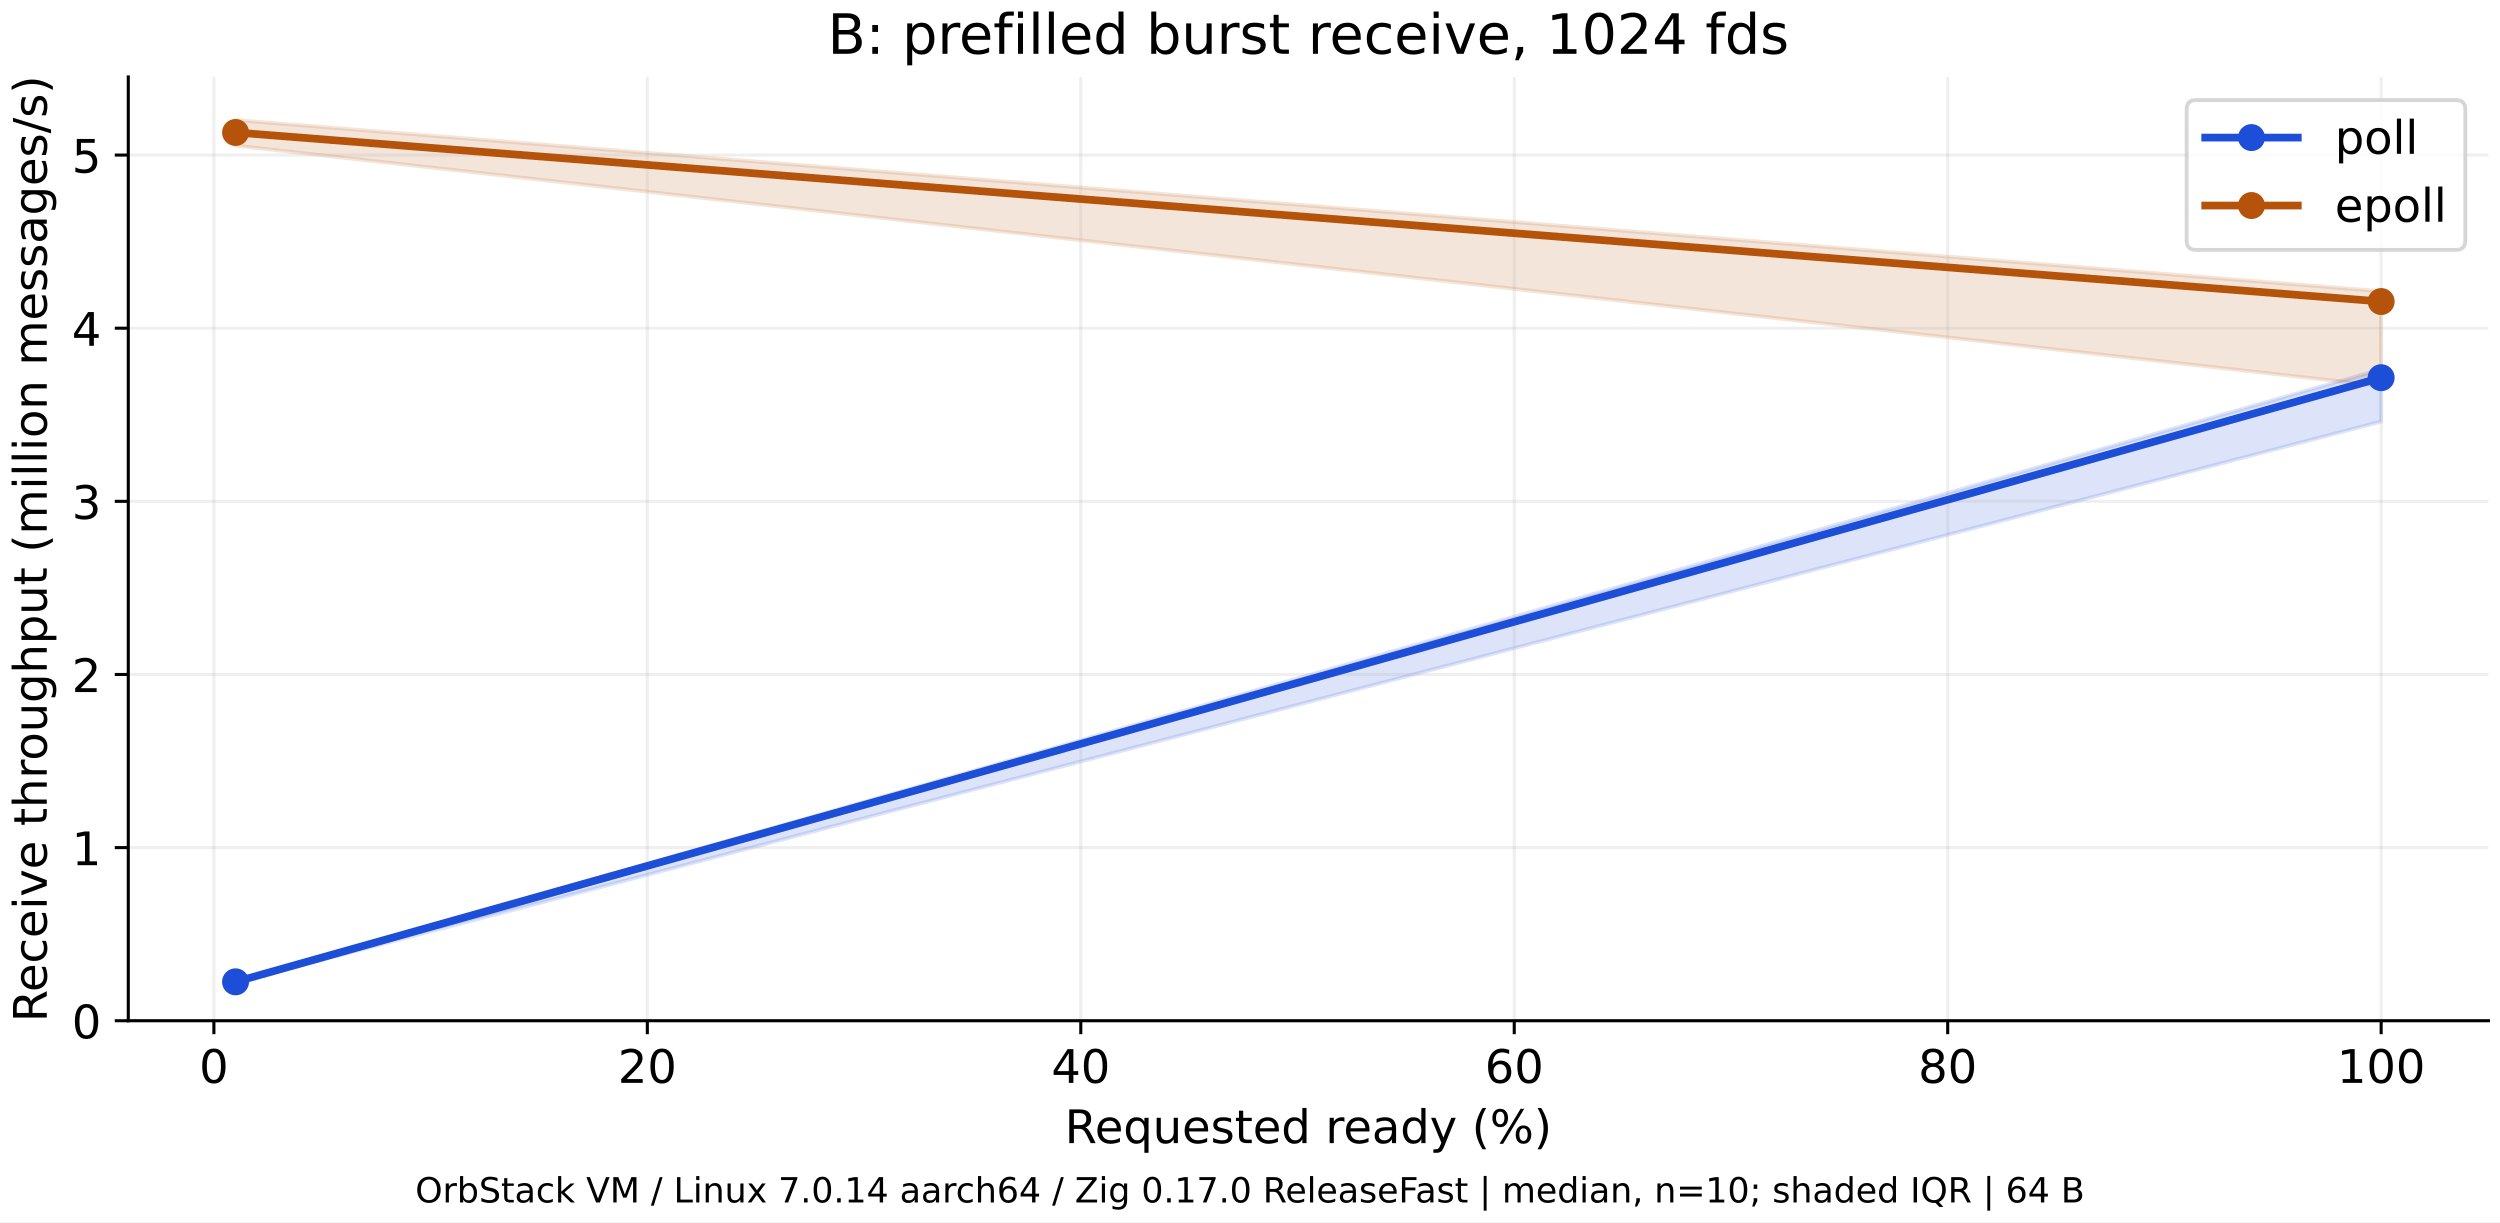
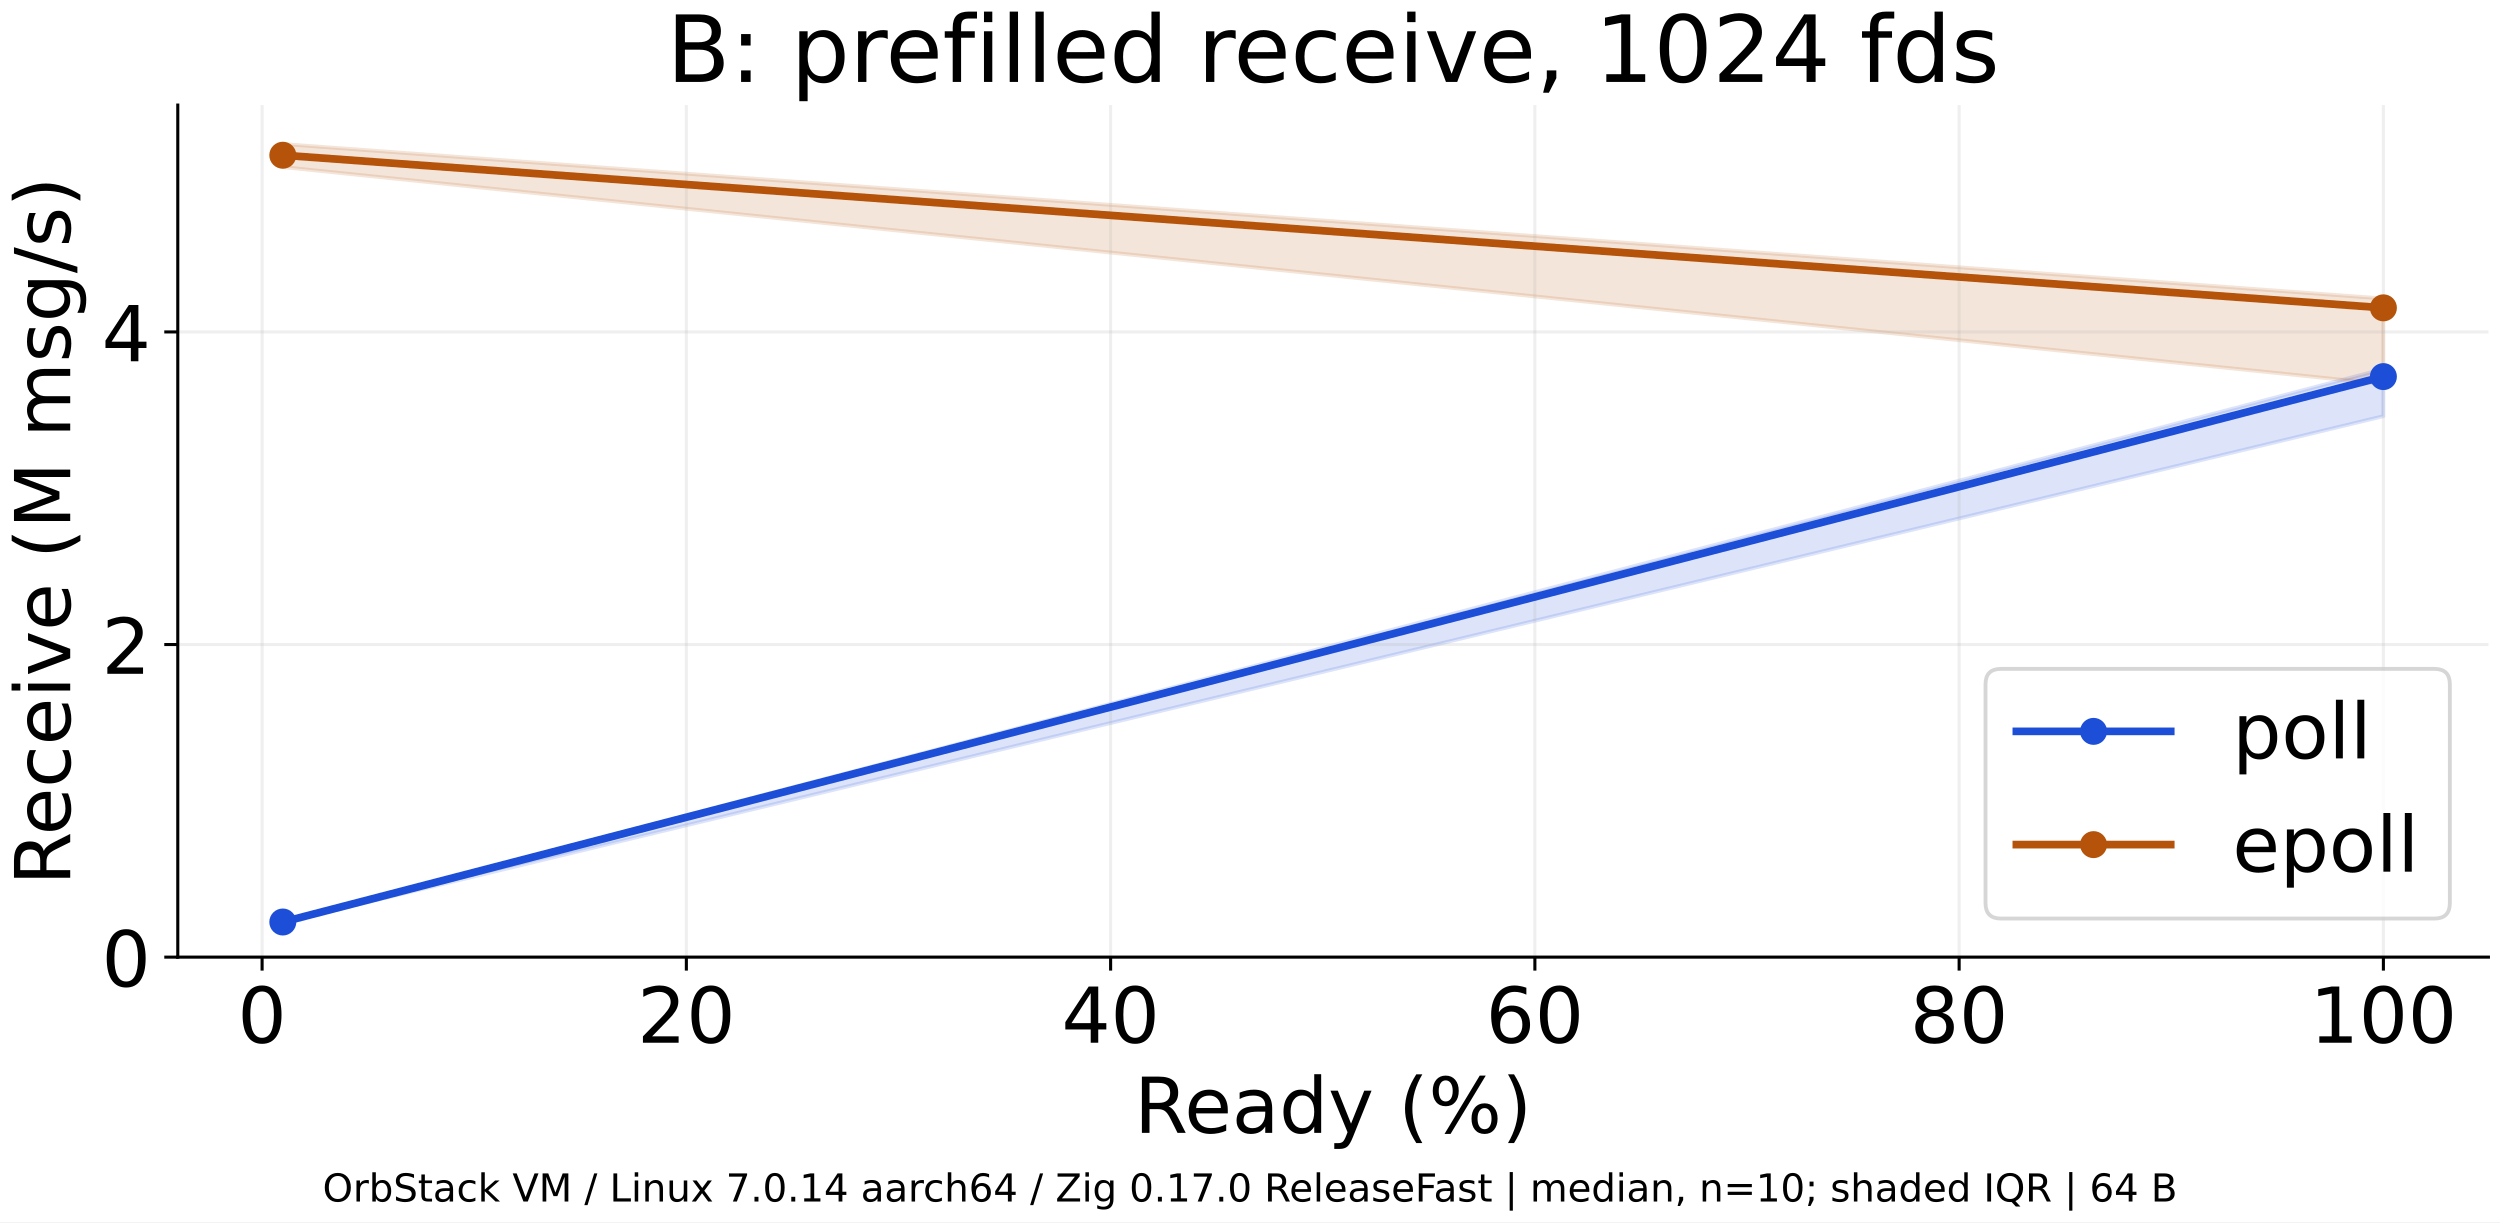
<svg xmlns="http://www.w3.org/2000/svg" xmlns:xlink="http://www.w3.org/1999/xlink" width="648pt" height="316.8pt" viewBox="0 0 648 316.8" version="1.1">
  <defs>
    <style type="text/css">*{stroke-linejoin: round; stroke-linecap: butt}</style>
  </defs>
  <g id="figure_1">
    <g id="patch_1">
      <path d="M 0 316.8  L 648 316.8  L 648 0  L 0 0  z " style="fill: #ffffff" />
    </g>
    <g id="axes_1">
      <g id="patch_2">
-         <path d="M 33.249 264.572  L 645 264.572  L 645 19.942  L 33.249 19.942  z " style="fill: #ffffff" />
+         <path d="M 46.081 248.087  L 645 248.087  L 645 27.236  L 46.081 27.236  z " style="fill: #ffffff" />
      </g>
      <g id="FillBetweenPolyCollection_1">
        <defs>
-           <path id="m38aec38a42" d="M 61.056 -62.485  L 61.056 -62.152  L 617.193 -207.541  L 617.193 -221.071  L 617.193 -221.071  L 61.056 -62.485  z " style="stroke: #1d4ed8; stroke-opacity: 0.15" />
-         </defs>
-         <g clip-path="url(#p93dae7d61e)">
-           <use xlink:href="#m38aec38a42" x="0" y="316.8" style="fill: #1d4ed8; fill-opacity: 0.15; stroke: #1d4ed8; stroke-opacity: 0.15" />
+           <path id="m06dec056da" d="M 73.305 -77.973  L 73.305 -77.673  L 617.776 -208.929  L 617.776 -221.143  L 617.776 -221.143  L 73.305 -77.973  z " style="stroke: #1d4ed8; stroke-opacity: 0.15" />
+         </defs>
+         <g clip-path="url(#p650318d4ff)">
+           <use xlink:href="#m06dec056da" x="0" y="316.8" style="fill: #1d4ed8; fill-opacity: 0.15; stroke: #1d4ed8; stroke-opacity: 0.15" />
        </g>
      </g>
      <g id="FillBetweenPolyCollection_2">
        <defs>
-           <path id="mf52a9eeffe" d="M 61.056 -285.682  L 61.056 -279.05  L 617.193 -216.755  L 617.193 -241.323  L 617.193 -241.323  L 61.056 -285.682  z " style="stroke: #b45309; stroke-opacity: 0.15" />
-         </defs>
-         <g clip-path="url(#p93dae7d61e)">
-           <use xlink:href="#mf52a9eeffe" x="0" y="316.8" style="fill: #b45309; fill-opacity: 0.15; stroke: #b45309; stroke-opacity: 0.15" />
+           <path id="mccbf44f8d6" d="M 73.305 -279.473  L 73.305 -273.487  L 617.776 -217.247  L 617.776 -239.427  L 617.776 -239.427  L 73.305 -279.473  z " style="stroke: #b45309; stroke-opacity: 0.15" />
+         </defs>
+         <g clip-path="url(#p650318d4ff)">
+           <use xlink:href="#mccbf44f8d6" x="0" y="316.8" style="fill: #b45309; fill-opacity: 0.15; stroke: #b45309; stroke-opacity: 0.15" />
        </g>
      </g>
      <g id="matplotlib.axis_1">
        <g id="xtick_1">
          <g id="line2d_1">
-             <path d="M 55.438 264.572  L 55.438 19.942  " clip-path="url(#p93dae7d61e)" style="fill: none; stroke: #b0b0b0; stroke-opacity: 0.2; stroke-width: 0.8; stroke-linecap: square" />
+             <path d="M 67.936 248.087  L 67.936 27.236  " clip-path="url(#p650318d4ff)" style="fill: none; stroke: #b0b0b0; stroke-opacity: 0.2; stroke-width: 0.8; stroke-linecap: square" />
          </g>
          <g id="line2d_2">
            <defs>
-               <path id="me5d39ea0d3" d="M 0 0  L 0 3.5  " style="stroke: #000000; stroke-width: 0.8" />
+               <path id="m0ccc9d90fc" d="M 0 0  L 0 3.5  " style="stroke: #000000; stroke-width: 0.8" />
            </defs>
            <g>
-               <use xlink:href="#me5d39ea0d3" x="55.438" y="264.572" style="stroke: #000000; stroke-width: 0.8" />
+               <use xlink:href="#m0ccc9d90fc" x="67.936" y="248.087" style="stroke: #000000; stroke-width: 0.8" />
            </g>
          </g>
          <g id="text_1">
-             <text style="font-size: 12px; font-family: 'DejaVu Sans'; text-anchor: middle" x="55.438" y="280.69" transform="rotate(-0 55.4383 280.6899)">0</text>
+             <text style="font-size: 20px; font-family: 'DejaVu Sans'; text-anchor: middle" x="67.936" y="270.284" transform="rotate(-0 67.93551 270.2837)">0</text>
          </g>
        </g>
        <g id="xtick_2">
          <g id="line2d_3">
-             <path d="M 167.789 264.572  L 167.789 19.942  " clip-path="url(#p93dae7d61e)" style="fill: none; stroke: #b0b0b0; stroke-opacity: 0.2; stroke-width: 0.8; stroke-linecap: square" />
+             <path d="M 177.904 248.087  L 177.904 27.236  " clip-path="url(#p650318d4ff)" style="fill: none; stroke: #b0b0b0; stroke-opacity: 0.2; stroke-width: 0.8; stroke-linecap: square" />
          </g>
          <g id="line2d_4">
            <g>
-               <use xlink:href="#me5d39ea0d3" x="167.789" y="264.572" style="stroke: #000000; stroke-width: 0.8" />
+               <use xlink:href="#m0ccc9d90fc" x="177.904" y="248.087" style="stroke: #000000; stroke-width: 0.8" />
            </g>
          </g>
          <g id="text_2">
-             <text style="font-size: 12px; font-family: 'DejaVu Sans'; text-anchor: middle" x="167.789" y="280.69" transform="rotate(-0 167.7892 280.6899)">20</text>
+             <text style="font-size: 20px; font-family: 'DejaVu Sans'; text-anchor: middle" x="177.904" y="270.284" transform="rotate(-0 177.9036 270.2837)">20</text>
          </g>
        </g>
        <g id="xtick_3">
          <g id="line2d_5">
-             <path d="M 280.14 264.572  L 280.14 19.942  " clip-path="url(#p93dae7d61e)" style="fill: none; stroke: #b0b0b0; stroke-opacity: 0.2; stroke-width: 0.8; stroke-linecap: square" />
+             <path d="M 287.872 248.087  L 287.872 27.236  " clip-path="url(#p650318d4ff)" style="fill: none; stroke: #b0b0b0; stroke-opacity: 0.2; stroke-width: 0.8; stroke-linecap: square" />
          </g>
          <g id="line2d_6">
            <g>
-               <use xlink:href="#me5d39ea0d3" x="280.14" y="264.572" style="stroke: #000000; stroke-width: 0.8" />
+               <use xlink:href="#m0ccc9d90fc" x="287.872" y="248.087" style="stroke: #000000; stroke-width: 0.8" />
            </g>
          </g>
          <g id="text_3">
-             <text style="font-size: 12px; font-family: 'DejaVu Sans'; text-anchor: middle" x="280.14" y="280.69" transform="rotate(-0 280.1401 280.6899)">40</text>
+             <text style="font-size: 20px; font-family: 'DejaVu Sans'; text-anchor: middle" x="287.872" y="270.284" transform="rotate(-0 287.8718 270.2837)">40</text>
          </g>
        </g>
        <g id="xtick_4">
          <g id="line2d_7">
-             <path d="M 392.491 264.572  L 392.491 19.942  " clip-path="url(#p93dae7d61e)" style="fill: none; stroke: #b0b0b0; stroke-opacity: 0.2; stroke-width: 0.8; stroke-linecap: square" />
+             <path d="M 397.84 248.087  L 397.84 27.236  " clip-path="url(#p650318d4ff)" style="fill: none; stroke: #b0b0b0; stroke-opacity: 0.2; stroke-width: 0.8; stroke-linecap: square" />
          </g>
          <g id="line2d_8">
            <g>
-               <use xlink:href="#me5d39ea0d3" x="392.491" y="264.572" style="stroke: #000000; stroke-width: 0.8" />
+               <use xlink:href="#m0ccc9d90fc" x="397.84" y="248.087" style="stroke: #000000; stroke-width: 0.8" />
            </g>
          </g>
          <g id="text_4">
-             <text style="font-size: 12px; font-family: 'DejaVu Sans'; text-anchor: middle" x="392.491" y="280.69" transform="rotate(-0 392.4911 280.6899)">60</text>
+             <text style="font-size: 20px; font-family: 'DejaVu Sans'; text-anchor: middle" x="397.84" y="270.284" transform="rotate(-0 397.8399 270.2837)">60</text>
          </g>
        </g>
        <g id="xtick_5">
          <g id="line2d_9">
-             <path d="M 504.842 264.572  L 504.842 19.942  " clip-path="url(#p93dae7d61e)" style="fill: none; stroke: #b0b0b0; stroke-opacity: 0.2; stroke-width: 0.8; stroke-linecap: square" />
+             <path d="M 507.808 248.087  L 507.808 27.236  " clip-path="url(#p650318d4ff)" style="fill: none; stroke: #b0b0b0; stroke-opacity: 0.2; stroke-width: 0.8; stroke-linecap: square" />
          </g>
          <g id="line2d_10">
            <g>
-               <use xlink:href="#me5d39ea0d3" x="504.842" y="264.572" style="stroke: #000000; stroke-width: 0.8" />
+               <use xlink:href="#m0ccc9d90fc" x="507.808" y="248.087" style="stroke: #000000; stroke-width: 0.8" />
            </g>
          </g>
          <g id="text_5">
-             <text style="font-size: 12px; font-family: 'DejaVu Sans'; text-anchor: middle" x="504.842" y="280.69" transform="rotate(-0 504.842 280.6899)">80</text>
+             <text style="font-size: 20px; font-family: 'DejaVu Sans'; text-anchor: middle" x="507.808" y="270.284" transform="rotate(-0 507.8081 270.2837)">80</text>
          </g>
        </g>
        <g id="xtick_6">
          <g id="line2d_11">
-             <path d="M 617.193 264.572  L 617.193 19.942  " clip-path="url(#p93dae7d61e)" style="fill: none; stroke: #b0b0b0; stroke-opacity: 0.2; stroke-width: 0.8; stroke-linecap: square" />
+             <path d="M 617.776 248.087  L 617.776 27.236  " clip-path="url(#p650318d4ff)" style="fill: none; stroke: #b0b0b0; stroke-opacity: 0.2; stroke-width: 0.8; stroke-linecap: square" />
          </g>
          <g id="line2d_12">
            <g>
-               <use xlink:href="#me5d39ea0d3" x="617.193" y="264.572" style="stroke: #000000; stroke-width: 0.8" />
+               <use xlink:href="#m0ccc9d90fc" x="617.776" y="248.087" style="stroke: #000000; stroke-width: 0.8" />
            </g>
          </g>
          <g id="text_6">
-             <text style="font-size: 12px; font-family: 'DejaVu Sans'; text-anchor: middle" x="617.193" y="280.69" transform="rotate(-0 617.1929 280.6899)">100</text>
+             <text style="font-size: 20px; font-family: 'DejaVu Sans'; text-anchor: middle" x="617.776" y="270.284" transform="rotate(-0 617.7762 270.2837)">100</text>
          </g>
        </g>
        <g id="text_7">
-           <text style="font-size: 12px; font-family: 'DejaVu Sans'; text-anchor: middle" x="339.124" y="296.304" transform="rotate(-0 339.1244 296.3037)">Requested ready (%)</text>
+           <text style="font-size: 20px; font-family: 'DejaVu Sans'; text-anchor: middle" x="345.541" y="293.64" transform="rotate(-0 345.5406 293.6399)">Ready (%)</text>
        </g>
      </g>
      <g id="matplotlib.axis_2">
        <g id="ytick_1">
          <g id="line2d_13">
-             <path d="M 33.249 264.572  L 645 264.572  " clip-path="url(#p93dae7d61e)" style="fill: none; stroke: #b0b0b0; stroke-opacity: 0.2; stroke-width: 0.8; stroke-linecap: square" />
+             <path d="M 46.081 248.087  L 645 248.087  " clip-path="url(#p650318d4ff)" style="fill: none; stroke: #b0b0b0; stroke-opacity: 0.2; stroke-width: 0.8; stroke-linecap: square" />
          </g>
          <g id="line2d_14">
            <defs>
-               <path id="me423487ee5" d="M 0 0  L -3.5 0  " style="stroke: #000000; stroke-width: 0.8" />
+               <path id="m8a9ba7df75" d="M 0 0  L -3.5 0  " style="stroke: #000000; stroke-width: 0.8" />
            </defs>
            <g>
-               <use xlink:href="#me423487ee5" x="33.249" y="264.572" style="stroke: #000000; stroke-width: 0.8" />
+               <use xlink:href="#m8a9ba7df75" x="46.081" y="248.087" style="stroke: #000000; stroke-width: 0.8" />
            </g>
          </g>
          <g id="text_8">
-             <text style="font-size: 12px; font-family: 'DejaVu Sans'; text-anchor: end" x="26.249" y="269.131" transform="rotate(-0 26.24899 269.1308)">0</text>
+             <text style="font-size: 20px; font-family: 'DejaVu Sans'; text-anchor: end" x="39.081" y="255.685" transform="rotate(-0 39.08149 255.6852)">0</text>
          </g>
        </g>
        <g id="ytick_2">
          <g id="line2d_15">
-             <path d="M 33.249 219.697  L 645 219.697  " clip-path="url(#p93dae7d61e)" style="fill: none; stroke: #b0b0b0; stroke-opacity: 0.2; stroke-width: 0.8; stroke-linecap: square" />
+             <path d="M 46.081 167.062  L 645 167.062  " clip-path="url(#p650318d4ff)" style="fill: none; stroke: #b0b0b0; stroke-opacity: 0.2; stroke-width: 0.8; stroke-linecap: square" />
          </g>
          <g id="line2d_16">
            <g>
-               <use xlink:href="#me423487ee5" x="33.249" y="219.697" style="stroke: #000000; stroke-width: 0.8" />
+               <use xlink:href="#m8a9ba7df75" x="46.081" y="167.062" style="stroke: #000000; stroke-width: 0.8" />
            </g>
          </g>
          <g id="text_9">
-             <text style="font-size: 12px; font-family: 'DejaVu Sans'; text-anchor: end" x="26.249" y="224.256" transform="rotate(-0 26.24899 224.2564)">1</text>
+             <text style="font-size: 20px; font-family: 'DejaVu Sans'; text-anchor: end" x="39.081" y="174.66" transform="rotate(-0 39.08149 174.6604)">2</text>
          </g>
        </g>
        <g id="ytick_3">
          <g id="line2d_17">
-             <path d="M 33.249 174.823  L 645 174.823  " clip-path="url(#p93dae7d61e)" style="fill: none; stroke: #b0b0b0; stroke-opacity: 0.2; stroke-width: 0.8; stroke-linecap: square" />
+             <path d="M 46.081 86.037  L 645 86.037  " clip-path="url(#p650318d4ff)" style="fill: none; stroke: #b0b0b0; stroke-opacity: 0.2; stroke-width: 0.8; stroke-linecap: square" />
          </g>
          <g id="line2d_18">
            <g>
-               <use xlink:href="#me423487ee5" x="33.249" y="174.823" style="stroke: #000000; stroke-width: 0.8" />
+               <use xlink:href="#m8a9ba7df75" x="46.081" y="86.037" style="stroke: #000000; stroke-width: 0.8" />
            </g>
          </g>
          <g id="text_10">
-             <text style="font-size: 12px; font-family: 'DejaVu Sans'; text-anchor: end" x="26.249" y="179.382" transform="rotate(-0 26.24899 179.3819)">2</text>
-           </g>
-         </g>
-         <g id="ytick_4">
-           <g id="line2d_19">
-             <path d="M 33.249 129.948  L 645 129.948  " clip-path="url(#p93dae7d61e)" style="fill: none; stroke: #b0b0b0; stroke-opacity: 0.2; stroke-width: 0.8; stroke-linecap: square" />
-           </g>
-           <g id="line2d_20">
-             <g>
-               <use xlink:href="#me423487ee5" x="33.249" y="129.948" style="stroke: #000000; stroke-width: 0.8" />
-             </g>
-           </g>
-           <g id="text_11">
-             <text style="font-size: 12px; font-family: 'DejaVu Sans'; text-anchor: end" x="26.249" y="134.507" transform="rotate(-0 26.24899 134.5074)">3</text>
-           </g>
-         </g>
-         <g id="ytick_5">
-           <g id="line2d_21">
-             <path d="M 33.249 85.074  L 645 85.074  " clip-path="url(#p93dae7d61e)" style="fill: none; stroke: #b0b0b0; stroke-opacity: 0.2; stroke-width: 0.8; stroke-linecap: square" />
-           </g>
-           <g id="line2d_22">
-             <g>
-               <use xlink:href="#me423487ee5" x="33.249" y="85.074" style="stroke: #000000; stroke-width: 0.8" />
-             </g>
-           </g>
-           <g id="text_12">
-             <text style="font-size: 12px; font-family: 'DejaVu Sans'; text-anchor: end" x="26.249" y="89.633" transform="rotate(-0 26.24899 89.63289)">4</text>
-           </g>
-         </g>
-         <g id="ytick_6">
-           <g id="line2d_23">
-             <path d="M 33.249 40.199  L 645 40.199  " clip-path="url(#p93dae7d61e)" style="fill: none; stroke: #b0b0b0; stroke-opacity: 0.2; stroke-width: 0.8; stroke-linecap: square" />
-           </g>
-           <g id="line2d_24">
-             <g>
-               <use xlink:href="#me423487ee5" x="33.249" y="40.199" style="stroke: #000000; stroke-width: 0.8" />
-             </g>
-           </g>
-           <g id="text_13">
-             <text style="font-size: 12px; font-family: 'DejaVu Sans'; text-anchor: end" x="26.249" y="44.758" transform="rotate(-0 26.24899 44.7584)">5</text>
-           </g>
-         </g>
-         <g id="text_14">
-           <text style="font-size: 12px; font-family: 'DejaVu Sans'; text-anchor: middle" x="12.118" y="142.257" transform="rotate(-90 12.11837 142.2569)">Receive throughput (million messages/s)</text>
-         </g>
-       </g>
-       <g id="line2d_25">
-         <path d="M 61.056 254.49  L 617.193 97.897  " clip-path="url(#p93dae7d61e)" style="fill: none; stroke: #1d4ed8; stroke-width: 2; stroke-linecap: square" />
-         <defs>
-           <path id="m77b82b3f08" d="M 0 3  C 0.796 3 1.559 2.684 2.121 2.121  C 2.684 1.559 3 0.796 3 0  C 3 -0.796 2.684 -1.559 2.121 -2.121  C 1.559 -2.684 0.796 -3 0 -3  C -0.796 -3 -1.559 -2.684 -2.121 -2.121  C -2.684 -1.559 -3 -0.796 -3 0  C -3 0.796 -2.684 1.559 -2.121 2.121  C -1.559 2.684 -0.796 3 0 3  z " style="stroke: #1d4ed8" />
-         </defs>
-         <g clip-path="url(#p93dae7d61e)">
-           <use xlink:href="#m77b82b3f08" x="61.056" y="254.49" style="fill: #1d4ed8; stroke: #1d4ed8" />
-           <use xlink:href="#m77b82b3f08" x="617.193" y="97.897" style="fill: #1d4ed8; stroke: #1d4ed8" />
-         </g>
-       </g>
-       <g id="line2d_26">
-         <path d="M 61.056 34.342  L 617.193 78.158  " clip-path="url(#p93dae7d61e)" style="fill: none; stroke: #b45309; stroke-width: 2; stroke-linecap: square" />
-         <defs>
-           <path id="m2ef5fcea83" d="M 0 3  C 0.796 3 1.559 2.684 2.121 2.121  C 2.684 1.559 3 0.796 3 0  C 3 -0.796 2.684 -1.559 2.121 -2.121  C 1.559 -2.684 0.796 -3 0 -3  C -0.796 -3 -1.559 -2.684 -2.121 -2.121  C -2.684 -1.559 -3 -0.796 -3 0  C -3 0.796 -2.684 1.559 -2.121 2.121  C -1.559 2.684 -0.796 3 0 3  z " style="stroke: #b45309" />
-         </defs>
-         <g clip-path="url(#p93dae7d61e)">
-           <use xlink:href="#m2ef5fcea83" x="61.056" y="34.342" style="fill: #b45309; stroke: #b45309" />
-           <use xlink:href="#m2ef5fcea83" x="617.193" y="78.158" style="fill: #b45309; stroke: #b45309" />
+             <text style="font-size: 20px; font-family: 'DejaVu Sans'; text-anchor: end" x="39.081" y="93.636" transform="rotate(-0 39.08149 93.63555)">4</text>
+           </g>
+         </g>
+         <g id="text_11">
+           <text style="font-size: 20px; font-family: 'DejaVu Sans'; text-anchor: middle" x="18.197" y="137.662" transform="rotate(-90 18.19712 137.6616)">Receive (M msg/s)</text>
+         </g>
+       </g>
+       <g id="line2d_19">
+         <path d="M 73.305 238.985  L 617.776 97.614  " clip-path="url(#p650318d4ff)" style="fill: none; stroke: #1d4ed8; stroke-width: 2; stroke-linecap: square" />
+         <defs>
+           <path id="m15978f98dd" d="M 0 3  C 0.796 3 1.559 2.684 2.121 2.121  C 2.684 1.559 3 0.796 3 0  C 3 -0.796 2.684 -1.559 2.121 -2.121  C 1.559 -2.684 0.796 -3 0 -3  C -0.796 -3 -1.559 -2.684 -2.121 -2.121  C -2.684 -1.559 -3 -0.796 -3 0  C -3 0.796 -2.684 1.559 -2.121 2.121  C -1.559 2.684 -0.796 3 0 3  z " style="stroke: #1d4ed8" />
+         </defs>
+         <g clip-path="url(#p650318d4ff)">
+           <use xlink:href="#m15978f98dd" x="73.305" y="238.985" style="fill: #1d4ed8; stroke: #1d4ed8" />
+           <use xlink:href="#m15978f98dd" x="617.776" y="97.614" style="fill: #1d4ed8; stroke: #1d4ed8" />
+         </g>
+       </g>
+       <g id="line2d_20">
+         <path d="M 73.305 40.237  L 617.776 79.794  " clip-path="url(#p650318d4ff)" style="fill: none; stroke: #b45309; stroke-width: 2; stroke-linecap: square" />
+         <defs>
+           <path id="mb798431ef9" d="M 0 3  C 0.796 3 1.559 2.684 2.121 2.121  C 2.684 1.559 3 0.796 3 0  C 3 -0.796 2.684 -1.559 2.121 -2.121  C 1.559 -2.684 0.796 -3 0 -3  C -0.796 -3 -1.559 -2.684 -2.121 -2.121  C -2.684 -1.559 -3 -0.796 -3 0  C -3 0.796 -2.684 1.559 -2.121 2.121  C -1.559 2.684 -0.796 3 0 3  z " style="stroke: #b45309" />
+         </defs>
+         <g clip-path="url(#p650318d4ff)">
+           <use xlink:href="#mb798431ef9" x="73.305" y="40.237" style="fill: #b45309; stroke: #b45309" />
+           <use xlink:href="#mb798431ef9" x="617.776" y="79.794" style="fill: #b45309; stroke: #b45309" />
        </g>
      </g>
      <g id="patch_3">
-         <path d="M 33.249 264.572  L 33.249 19.942  " style="fill: none; stroke: #000000; stroke-width: 0.8; stroke-linejoin: miter; stroke-linecap: square" />
+         <path d="M 46.081 248.087  L 46.081 27.236  " style="fill: none; stroke: #000000; stroke-width: 0.8; stroke-linejoin: miter; stroke-linecap: square" />
      </g>
      <g id="patch_4">
-         <path d="M 33.249 264.572  L 645 264.572  " style="fill: none; stroke: #000000; stroke-width: 0.8; stroke-linejoin: miter; stroke-linecap: square" />
-       </g>
-       <g id="text_15">
-         <text style="font-size: 14.4px; font-family: 'DejaVu Sans'; text-anchor: middle" x="339.124" y="13.942" transform="rotate(-0 339.1244 13.94199)">B: prefilled burst receive, 1024 fds</text>
+         <path d="M 46.081 248.087  L 645 248.087  " style="fill: none; stroke: #000000; stroke-width: 0.8; stroke-linejoin: miter; stroke-linecap: square" />
+       </g>
+       <g id="text_12">
+         <text style="font-size: 24px; font-family: 'DejaVu Sans'; text-anchor: middle" x="345.541" y="21.236" transform="rotate(-0 345.5406 21.23649)">B: prefilled receive, 1024 fds</text>
      </g>
      <g id="legend_1">
        <g id="patch_5">
-           <path d="M 569.188 64.769  L 636.6 64.769  Q 639 64.769 639 62.369  L 639 28.342  Q 639 25.942 636.6 25.942  L 569.188 25.942  Q 566.788 25.942 566.788 28.342  L 566.788 62.369  Q 566.788 64.769 569.188 64.769  z " style="fill: #ffffff; opacity: 0.8; stroke: #cccccc; stroke-linejoin: miter" />
-         </g>
-         <g id="line2d_27">
-           <path d="M 571.588 35.66  L 583.588 35.66  L 595.588 35.66  " style="fill: none; stroke: #1d4ed8; stroke-width: 2; stroke-linecap: square" />
+           <path d="M 518.647 238.087  L 631 238.087  Q 635 238.087 635 234.087  L 635 177.374  Q 635 173.374 631 173.374  L 518.647 173.374  Q 514.647 173.374 514.647 177.374  L 514.647 234.087  Q 514.647 238.087 518.647 238.087  z " style="fill: #ffffff; opacity: 0.8; stroke: #cccccc; stroke-linejoin: miter" />
+         </g>
+         <g id="line2d_21">
+           <path d="M 522.647 189.571  L 542.647 189.571  L 562.647 189.571  " style="fill: none; stroke: #1d4ed8; stroke-width: 2; stroke-linecap: square" />
          <g>
-             <use xlink:href="#m77b82b3f08" x="583.588" y="35.66" style="fill: #1d4ed8; stroke: #1d4ed8" />
-           </g>
-         </g>
-         <g id="text_16">
-           <text style="font-size: 12px; font-family: 'DejaVu Sans'; text-anchor: start" x="605.188" y="39.86" transform="rotate(-0 605.1879 39.86012)">poll</text>
-         </g>
-         <g id="line2d_28">
-           <path d="M 571.588 53.274  L 583.588 53.274  L 595.588 53.274  " style="fill: none; stroke: #b45309; stroke-width: 2; stroke-linecap: square" />
+             <use xlink:href="#m15978f98dd" x="542.647" y="189.571" style="fill: #1d4ed8; stroke: #1d4ed8" />
+           </g>
+         </g>
+         <g id="text_13">
+           <text style="font-size: 20px; font-family: 'DejaVu Sans'; text-anchor: start" x="578.647" y="196.571" transform="rotate(-0 578.6466 196.5712)">poll</text>
+         </g>
+         <g id="line2d_22">
+           <path d="M 522.647 218.927  L 542.647 218.927  L 562.647 218.927  " style="fill: none; stroke: #b45309; stroke-width: 2; stroke-linecap: square" />
          <g>
-             <use xlink:href="#m2ef5fcea83" x="583.588" y="53.274" style="fill: #b45309; stroke: #b45309" />
-           </g>
-         </g>
-         <g id="text_17">
-           <text style="font-size: 12px; font-family: 'DejaVu Sans'; text-anchor: start" x="605.188" y="57.474" transform="rotate(-0 605.1879 57.47387)">epoll</text>
+             <use xlink:href="#mb798431ef9" x="542.647" y="218.927" style="fill: #b45309; stroke: #b45309" />
+           </g>
+         </g>
+         <g id="text_14">
+           <text style="font-size: 20px; font-family: 'DejaVu Sans'; text-anchor: start" x="578.647" y="225.927" transform="rotate(-0 578.6466 225.9274)">epoll</text>
        </g>
      </g>
    </g>
-     <g id="text_18">
-       <text style="font-size: 9px; font-family: 'DejaVu Sans'; text-anchor: middle" x="324" y="311.678" transform="rotate(-0 324 311.6777)">OrbStack VM / Linux 7.0.14 aarch64 / Zig 0.17.0 ReleaseFast | median, n=10; shaded IQR | 64 B</text>
+     <g id="text_15">
+       <text style="font-size: 10px; font-family: 'DejaVu Sans'; text-anchor: middle" x="324" y="311.442" transform="rotate(-0 324 311.4419)">OrbStack VM / Linux 7.0.14 aarch64 / Zig 0.17.0 ReleaseFast | median, n=10; shaded IQR | 64 B</text>
    </g>
  </g>
  <defs>
-     <clipPath id="p93dae7d61e">
-       <rect x="33.249" y="19.942" width="611.751" height="244.63" />
+     <clipPath id="p650318d4ff">
+       <rect x="46.081" y="27.236" width="598.918" height="220.85" />
    </clipPath>
  </defs>
</svg>
